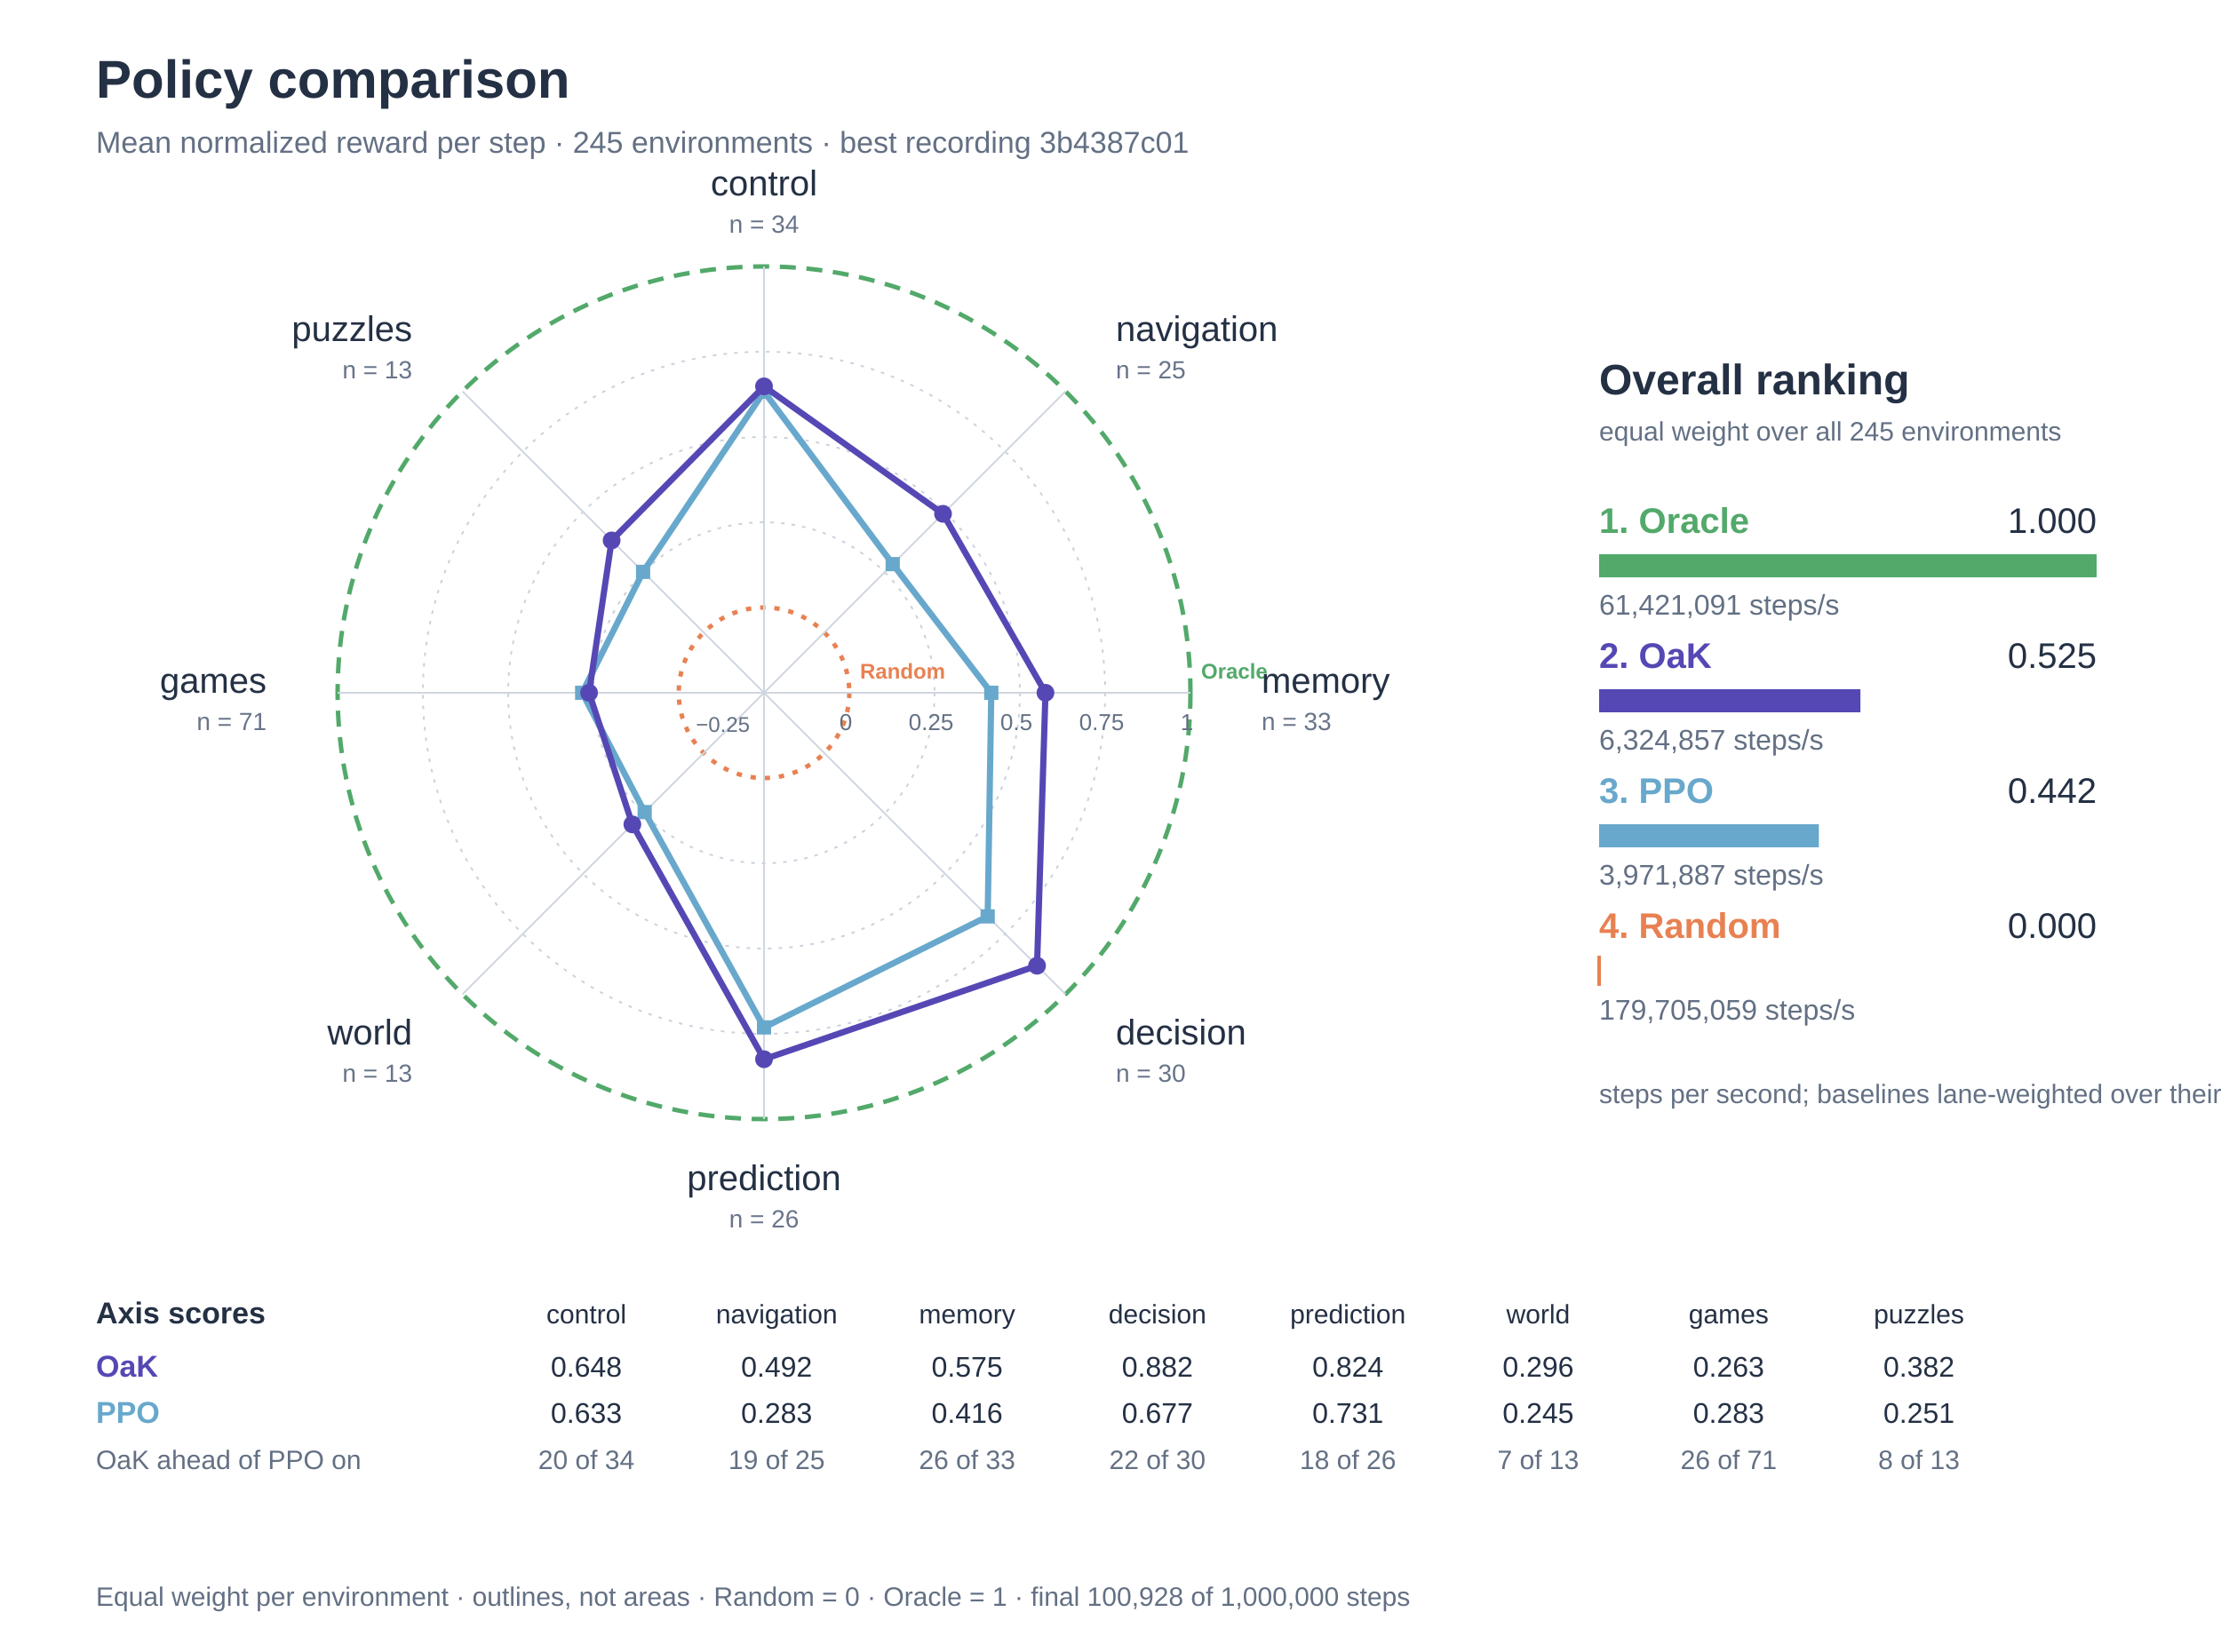
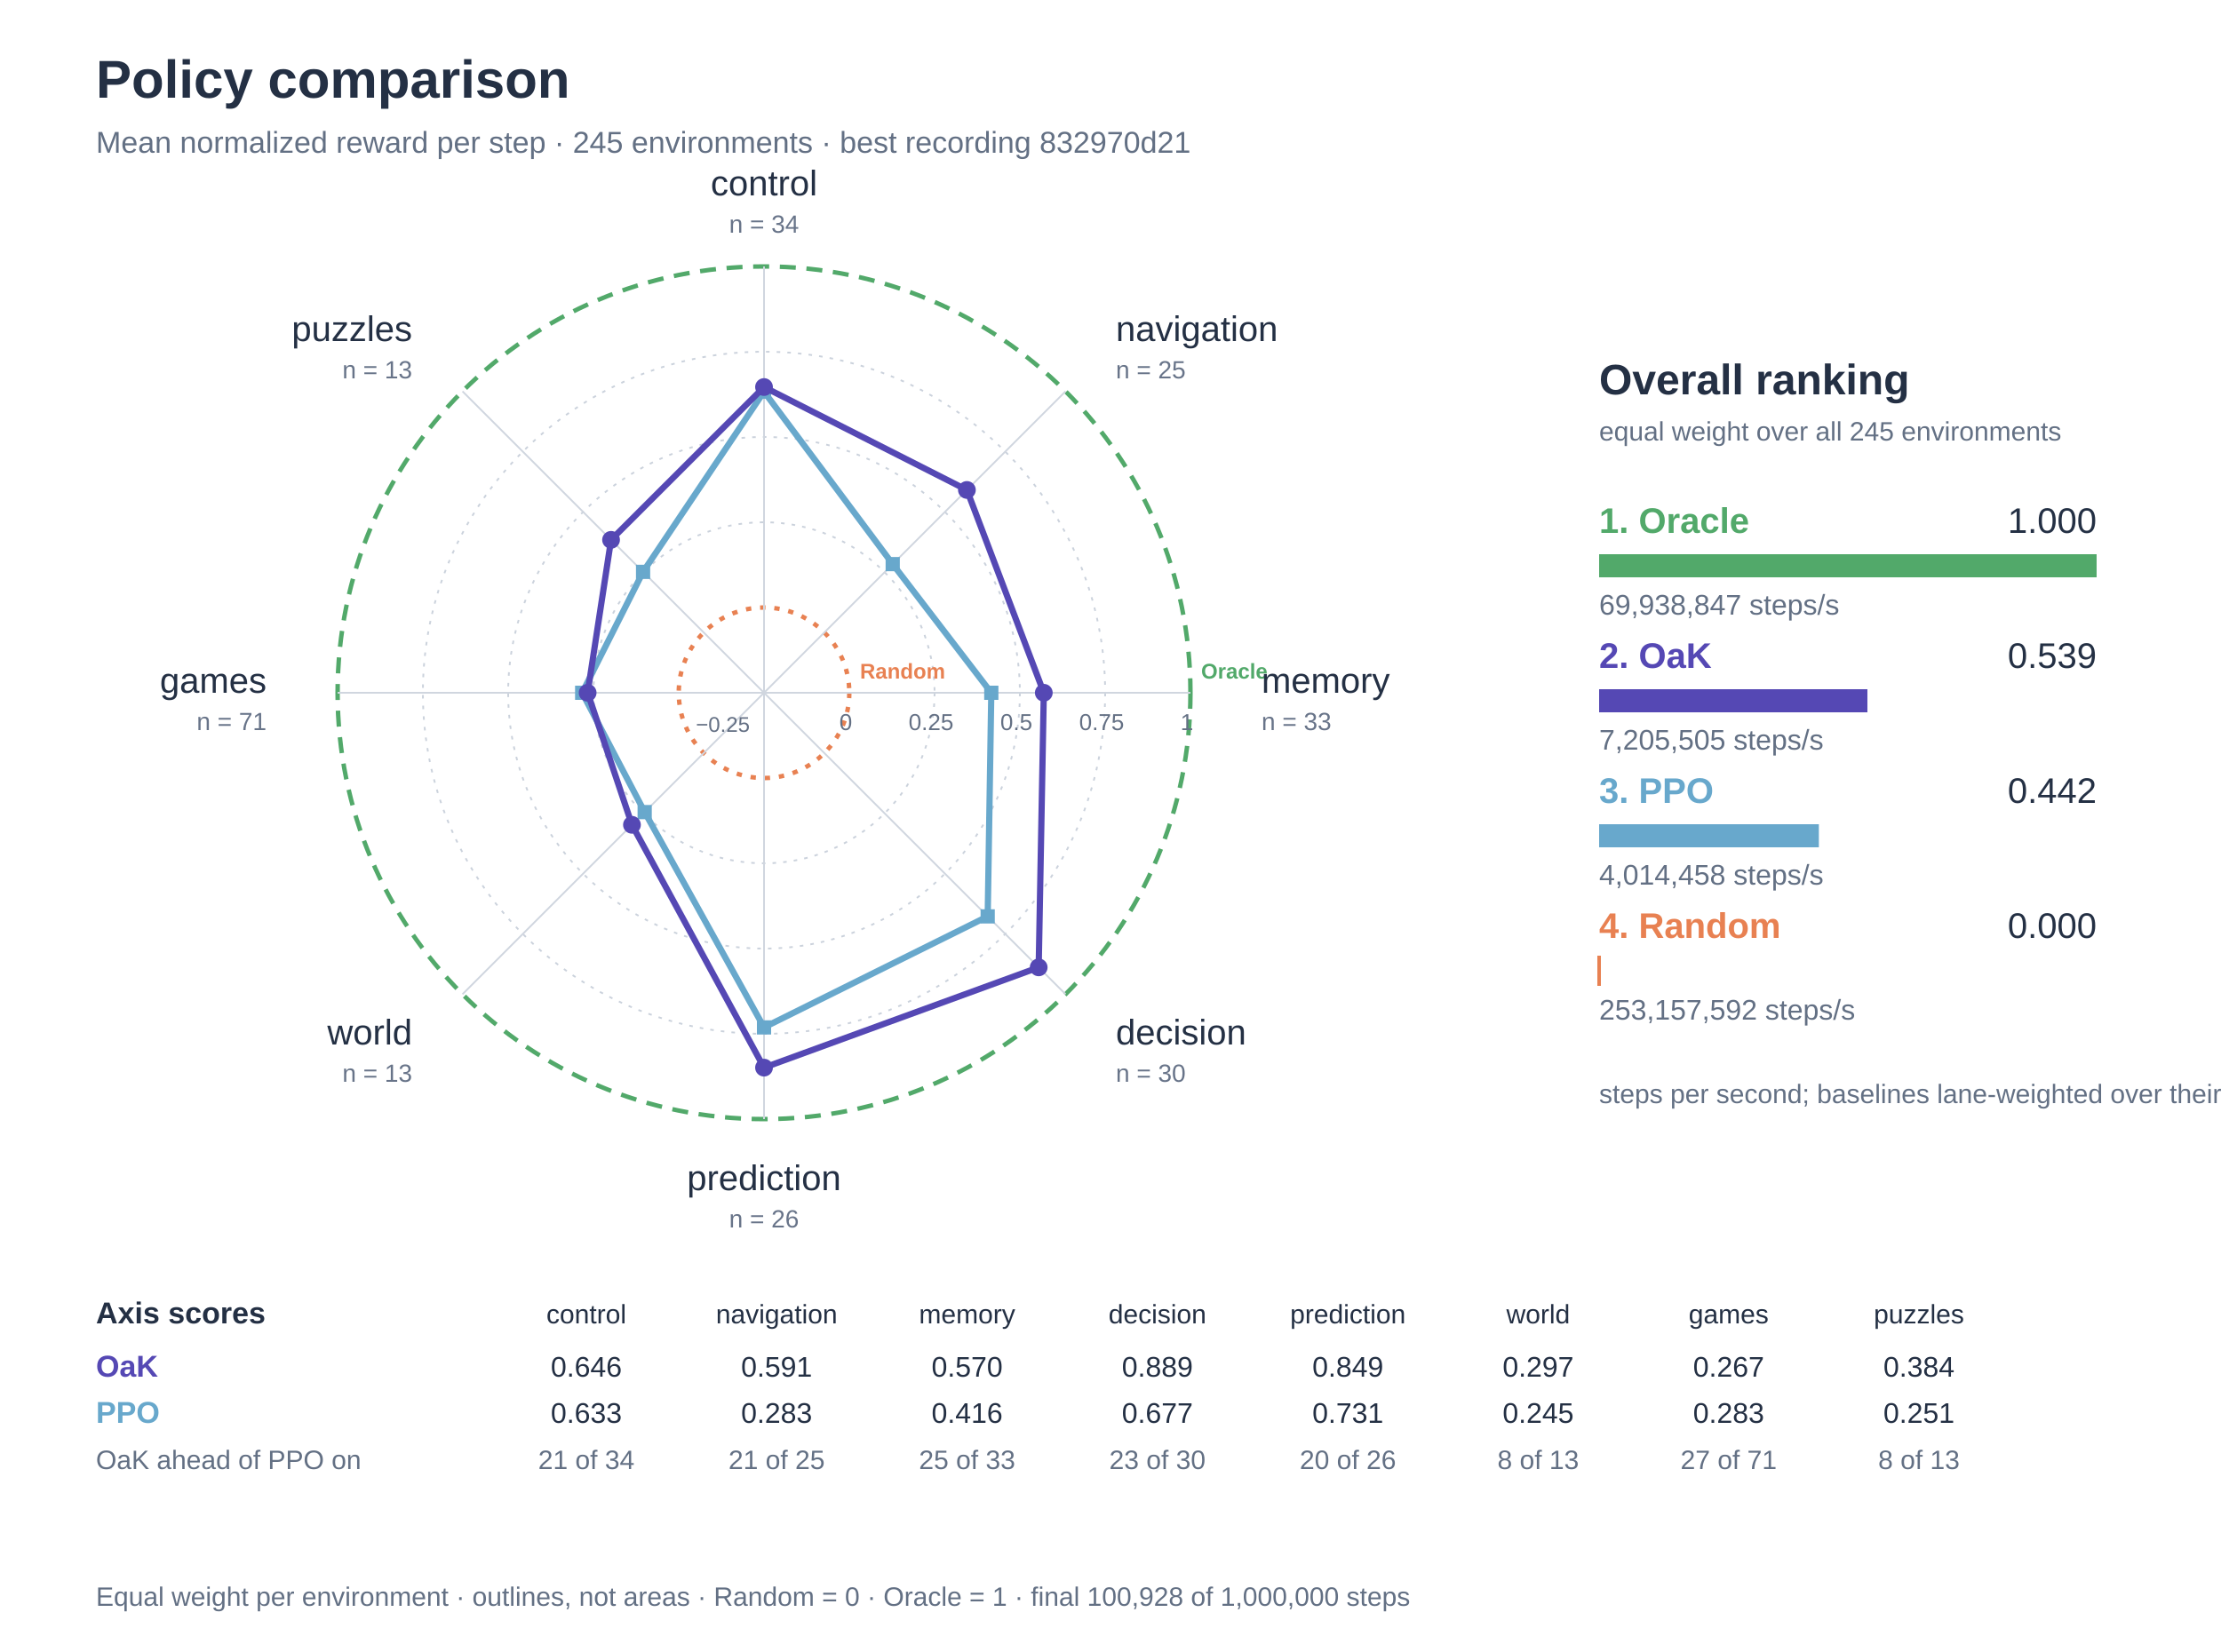
<svg xmlns="http://www.w3.org/2000/svg" width="1250" height="930" viewBox="0 0 1250 930" role="img" aria-labelledby="title desc">
  <rect width="1250" height="930" fill="#ffffff" />
  <g font-family="Arial, Helvetica, sans-serif" fill="#243044">
    <text x="54.0" y="55.0" font-size="30" fill="#243044" text-anchor="start" font-weight="600">Policy comparison</text>
-     <text x="54.0" y="86.0" font-size="17" fill="#637084" text-anchor="start" font-weight="400">Mean normalized reward per step · 245 environments · best recording 3b4387c01</text>
+     <text x="54.0" y="86.0" font-size="17" fill="#637084" text-anchor="start" font-weight="400">Mean normalized reward per step · 245 environments · best recording 832970d21</text>
    <circle cx="430" cy="390" r="96.0" fill="none" stroke="#cbd2dc" stroke-width="1" stroke-dasharray="2 4" />
    <circle cx="430" cy="390" r="144.0" fill="none" stroke="#cbd2dc" stroke-width="1" stroke-dasharray="2 4" />
    <circle cx="430" cy="390" r="192.0" fill="none" stroke="#cbd2dc" stroke-width="1" stroke-dasharray="2 4" />
    <circle cx="430" cy="390" r="48.0" fill="none" stroke="#e88152" stroke-width="2.5" stroke-dasharray="3 5" />
    <circle cx="430" cy="390" r="240.0" fill="none" stroke="#52a96a" stroke-width="2.5" stroke-dasharray="9 6" />
    <path d="M 430 390 L 430.00 150.00" stroke="#d0d6df" stroke-width="1" />
    <path d="M 430 390 L 599.71 220.29" stroke="#d0d6df" stroke-width="1" />
    <path d="M 430 390 L 670.00 390.00" stroke="#d0d6df" stroke-width="1" />
    <path d="M 430 390 L 599.71 559.71" stroke="#d0d6df" stroke-width="1" />
    <path d="M 430 390 L 430.00 630.00" stroke="#d0d6df" stroke-width="1" />
    <path d="M 430 390 L 260.29 559.71" stroke="#d0d6df" stroke-width="1" />
    <path d="M 430 390 L 190.00 390.00" stroke="#d0d6df" stroke-width="1" />
    <path d="M 430 390 L 260.29 220.29" stroke="#d0d6df" stroke-width="1" />
    <polygon points="430.00,220.48 502.43,317.57 557.91,390.00 555.88,515.88 430.00,578.38 362.83,457.17 327.65,390.00 361.93,321.93" fill="none" stroke="#68a8cc" stroke-width="3.5" stroke-linejoin="round" />
    <rect x="426.00" y="216.48" width="8" height="8" fill="#68a8cc" />
    <rect x="498.43" y="313.57" width="8" height="8" fill="#68a8cc" />
    <rect x="553.91" y="386.00" width="8" height="8" fill="#68a8cc" />
    <rect x="551.88" y="511.88" width="8" height="8" fill="#68a8cc" />
    <rect x="426.00" y="574.38" width="8" height="8" fill="#68a8cc" />
    <rect x="358.83" y="453.17" width="8" height="8" fill="#68a8cc" />
    <rect x="323.65" y="386.00" width="8" height="8" fill="#68a8cc" />
    <rect x="357.93" y="317.93" width="8" height="8" fill="#68a8cc" />
-     <polygon points="430.00,217.52 530.74,289.26 588.40,390.00 583.66,543.66 430.00,596.30 355.90,464.10 331.54,390.00 344.23,304.23" fill="none" stroke="#5548b4" stroke-width="3.5" stroke-linejoin="round" />
-     <circle cx="430.00" cy="217.52" r="5" fill="#5548b4" />
-     <circle cx="530.74" cy="289.26" r="5" fill="#5548b4" />
-     <circle cx="588.40" cy="390.00" r="5" fill="#5548b4" />
-     <circle cx="583.66" cy="543.66" r="5" fill="#5548b4" />
-     <circle cx="430.00" cy="596.30" r="5" fill="#5548b4" />
-     <circle cx="355.90" cy="464.10" r="5" fill="#5548b4" />
-     <circle cx="331.54" cy="390.00" r="5" fill="#5548b4" />
-     <circle cx="344.23" cy="304.23" r="5" fill="#5548b4" />
+     <polygon points="430.00,217.88 544.18,275.82 587.46,390.00 584.58,544.58 430.00,601.03 355.67,464.33 330.73,390.00 343.91,303.91" fill="none" stroke="#5548b4" stroke-width="3.5" stroke-linejoin="round" />
+     <circle cx="430.00" cy="217.88" r="5" fill="#5548b4" />
+     <circle cx="544.18" cy="275.82" r="5" fill="#5548b4" />
+     <circle cx="587.46" cy="390.00" r="5" fill="#5548b4" />
+     <circle cx="584.58" cy="544.58" r="5" fill="#5548b4" />
+     <circle cx="430.00" cy="601.03" r="5" fill="#5548b4" />
+     <circle cx="355.67" cy="464.33" r="5" fill="#5548b4" />
+     <circle cx="330.73" cy="390.00" r="5" fill="#5548b4" />
+     <circle cx="343.91" cy="303.91" r="5" fill="#5548b4" />
    <text x="476.0" y="411.0" font-size="13" fill="#647084" text-anchor="middle" font-weight="400">0</text>
    <text x="524.0" y="411.0" font-size="13" fill="#647084" text-anchor="middle" font-weight="400">0.25</text>
    <text x="572.0" y="411.0" font-size="13" fill="#647084" text-anchor="middle" font-weight="400">0.5</text>
    <text x="620.0" y="411.0" font-size="13" fill="#647084" text-anchor="middle" font-weight="400">0.75</text>
    <text x="668.0" y="411.0" font-size="13" fill="#647084" text-anchor="middle" font-weight="400">1</text>
    <text x="422.0" y="412.0" font-size="12" fill="#647084" text-anchor="end" font-weight="400">−0.25</text>
    <text x="484.0" y="382.0" font-size="12" fill="#e88152" text-anchor="start" font-weight="600">Random</text>
    <text x="676.0" y="382.0" font-size="12" fill="#52a96a" text-anchor="start" font-weight="600">Oracle</text>
    <text x="430.0" y="110.0" font-size="20" fill="#243044" text-anchor="middle" font-weight="400">control</text>
    <text x="430.0" y="131.0" font-size="14" fill="#687489" text-anchor="middle" font-weight="400">n = 34</text>
    <text x="628.0" y="192.0" font-size="20" fill="#243044" text-anchor="start" font-weight="400">navigation</text>
    <text x="628.0" y="213.0" font-size="14" fill="#687489" text-anchor="start" font-weight="400">n = 25</text>
    <text x="710.0" y="390.0" font-size="20" fill="#243044" text-anchor="start" font-weight="400">memory</text>
    <text x="710.0" y="411.0" font-size="14" fill="#687489" text-anchor="start" font-weight="400">n = 33</text>
    <text x="628.0" y="588.0" font-size="20" fill="#243044" text-anchor="start" font-weight="400">decision</text>
    <text x="628.0" y="609.0" font-size="14" fill="#687489" text-anchor="start" font-weight="400">n = 30</text>
    <text x="430.0" y="670.0" font-size="20" fill="#243044" text-anchor="middle" font-weight="400">prediction</text>
    <text x="430.0" y="691.0" font-size="14" fill="#687489" text-anchor="middle" font-weight="400">n = 26</text>
    <text x="232.0" y="588.0" font-size="20" fill="#243044" text-anchor="end" font-weight="400">world</text>
    <text x="232.0" y="609.0" font-size="14" fill="#687489" text-anchor="end" font-weight="400">n = 13</text>
    <text x="150.0" y="390.0" font-size="20" fill="#243044" text-anchor="end" font-weight="400">games</text>
    <text x="150.0" y="411.0" font-size="14" fill="#687489" text-anchor="end" font-weight="400">n = 71</text>
    <text x="232.0" y="192.0" font-size="20" fill="#243044" text-anchor="end" font-weight="400">puzzles</text>
    <text x="232.0" y="213.0" font-size="14" fill="#687489" text-anchor="end" font-weight="400">n = 13</text>
    <text x="900.0" y="222.0" font-size="24" fill="#243044" text-anchor="start" font-weight="600">Overall ranking</text>
    <text x="900.0" y="248.0" font-size="15" fill="#637084" text-anchor="start" font-weight="400">equal weight over all 245 environments</text>
    <text x="900.0" y="300.0" font-size="20" fill="#52a96a" text-anchor="start" font-weight="600">1. Oracle</text>
    <text x="1180.0" y="300.0" font-size="20" fill="#243044" text-anchor="end" font-weight="400">1.000</text>
    <rect x="900" y="312" width="280.00" height="13" fill="#52a96a" />
-     <text x="900.0" y="346.0" font-size="16" fill="#637084" text-anchor="start" font-weight="400">61,421,091 steps/s</text>
+     <text x="900.0" y="346.0" font-size="16" fill="#637084" text-anchor="start" font-weight="400">69,938,847 steps/s</text>
    <text x="900.0" y="376.0" font-size="20" fill="#5548b4" text-anchor="start" font-weight="600">2. OaK</text>
-     <text x="1180.0" y="376.0" font-size="20" fill="#243044" text-anchor="end" font-weight="400">0.525</text>
-     <rect x="900" y="388" width="147.06" height="13" fill="#5548b4" />
-     <text x="900.0" y="422.0" font-size="16" fill="#637084" text-anchor="start" font-weight="400">6,324,857 steps/s</text>
+     <text x="1180.0" y="376.0" font-size="20" fill="#243044" text-anchor="end" font-weight="400">0.539</text>
+     <rect x="900" y="388" width="151.00" height="13" fill="#5548b4" />
+     <text x="900.0" y="422.0" font-size="16" fill="#637084" text-anchor="start" font-weight="400">7,205,505 steps/s</text>
    <text x="900.0" y="452.0" font-size="20" fill="#68a8cc" text-anchor="start" font-weight="600">3. PPO</text>
    <text x="1180.0" y="452.0" font-size="20" fill="#243044" text-anchor="end" font-weight="400">0.442</text>
    <rect x="900" y="464" width="123.67" height="13" fill="#68a8cc" />
-     <text x="900.0" y="498.0" font-size="16" fill="#637084" text-anchor="start" font-weight="400">3,971,887 steps/s</text>
+     <text x="900.0" y="498.0" font-size="16" fill="#637084" text-anchor="start" font-weight="400">4,014,458 steps/s</text>
    <text x="900.0" y="528.0" font-size="20" fill="#e88152" text-anchor="start" font-weight="600">4. Random</text>
    <text x="1180.0" y="528.0" font-size="20" fill="#243044" text-anchor="end" font-weight="400">0.000</text>
    <path d="M 900 538 v 17" stroke="#e88152" stroke-width="2" />
-     <text x="900.0" y="574.0" font-size="16" fill="#637084" text-anchor="start" font-weight="400">179,705,059 steps/s</text>
+     <text x="900.0" y="574.0" font-size="16" fill="#637084" text-anchor="start" font-weight="400">253,157,592 steps/s</text>
    <text x="900.0" y="621.0" font-size="15" fill="#637084" text-anchor="start" font-weight="400">steps per second; baselines lane-weighted over their recordings</text>
    <text x="54.0" y="745.0" font-size="17" fill="#243044" text-anchor="start" font-weight="600">Axis scores</text>
    <text x="330.0" y="745.0" font-size="15" fill="#243044" text-anchor="middle" font-weight="400">control</text>
    <text x="437.1" y="745.0" font-size="15" fill="#243044" text-anchor="middle" font-weight="400">navigation</text>
    <text x="544.3" y="745.0" font-size="15" fill="#243044" text-anchor="middle" font-weight="400">memory</text>
    <text x="651.4" y="745.0" font-size="15" fill="#243044" text-anchor="middle" font-weight="400">decision</text>
    <text x="758.6" y="745.0" font-size="15" fill="#243044" text-anchor="middle" font-weight="400">prediction</text>
    <text x="865.7" y="745.0" font-size="15" fill="#243044" text-anchor="middle" font-weight="400">world</text>
    <text x="972.9" y="745.0" font-size="15" fill="#243044" text-anchor="middle" font-weight="400">games</text>
    <text x="1080.0" y="745.0" font-size="15" fill="#243044" text-anchor="middle" font-weight="400">puzzles</text>
    <text x="54.0" y="775.0" font-size="17" fill="#5548b4" text-anchor="start" font-weight="600">OaK</text>
-     <text x="330.0" y="775.0" font-size="16" fill="#243044" text-anchor="middle" font-weight="400">0.648</text>
-     <text x="437.1" y="775.0" font-size="16" fill="#243044" text-anchor="middle" font-weight="400">0.492</text>
-     <text x="544.3" y="775.0" font-size="16" fill="#243044" text-anchor="middle" font-weight="400">0.575</text>
-     <text x="651.4" y="775.0" font-size="16" fill="#243044" text-anchor="middle" font-weight="400">0.882</text>
-     <text x="758.6" y="775.0" font-size="16" fill="#243044" text-anchor="middle" font-weight="400">0.824</text>
-     <text x="865.7" y="775.0" font-size="16" fill="#243044" text-anchor="middle" font-weight="400">0.296</text>
-     <text x="972.9" y="775.0" font-size="16" fill="#243044" text-anchor="middle" font-weight="400">0.263</text>
-     <text x="1080.0" y="775.0" font-size="16" fill="#243044" text-anchor="middle" font-weight="400">0.382</text>
+     <text x="330.0" y="775.0" font-size="16" fill="#243044" text-anchor="middle" font-weight="400">0.646</text>
+     <text x="437.1" y="775.0" font-size="16" fill="#243044" text-anchor="middle" font-weight="400">0.591</text>
+     <text x="544.3" y="775.0" font-size="16" fill="#243044" text-anchor="middle" font-weight="400">0.570</text>
+     <text x="651.4" y="775.0" font-size="16" fill="#243044" text-anchor="middle" font-weight="400">0.889</text>
+     <text x="758.6" y="775.0" font-size="16" fill="#243044" text-anchor="middle" font-weight="400">0.849</text>
+     <text x="865.7" y="775.0" font-size="16" fill="#243044" text-anchor="middle" font-weight="400">0.297</text>
+     <text x="972.9" y="775.0" font-size="16" fill="#243044" text-anchor="middle" font-weight="400">0.267</text>
+     <text x="1080.0" y="775.0" font-size="16" fill="#243044" text-anchor="middle" font-weight="400">0.384</text>
    <text x="54.0" y="801.0" font-size="17" fill="#68a8cc" text-anchor="start" font-weight="600">PPO</text>
    <text x="330.0" y="801.0" font-size="16" fill="#243044" text-anchor="middle" font-weight="400">0.633</text>
    <text x="437.1" y="801.0" font-size="16" fill="#243044" text-anchor="middle" font-weight="400">0.283</text>
    <text x="544.3" y="801.0" font-size="16" fill="#243044" text-anchor="middle" font-weight="400">0.416</text>
    <text x="651.4" y="801.0" font-size="16" fill="#243044" text-anchor="middle" font-weight="400">0.677</text>
    <text x="758.6" y="801.0" font-size="16" fill="#243044" text-anchor="middle" font-weight="400">0.731</text>
    <text x="865.7" y="801.0" font-size="16" fill="#243044" text-anchor="middle" font-weight="400">0.245</text>
    <text x="972.9" y="801.0" font-size="16" fill="#243044" text-anchor="middle" font-weight="400">0.283</text>
    <text x="1080.0" y="801.0" font-size="16" fill="#243044" text-anchor="middle" font-weight="400">0.251</text>
    <text x="54.0" y="827.0" font-size="15" fill="#637084" text-anchor="start" font-weight="400">OaK ahead of PPO on</text>
-     <text x="330.0" y="827.0" font-size="15" fill="#637084" text-anchor="middle" font-weight="400">20 of 34</text>
-     <text x="437.1" y="827.0" font-size="15" fill="#637084" text-anchor="middle" font-weight="400">19 of 25</text>
-     <text x="544.3" y="827.0" font-size="15" fill="#637084" text-anchor="middle" font-weight="400">26 of 33</text>
-     <text x="651.4" y="827.0" font-size="15" fill="#637084" text-anchor="middle" font-weight="400">22 of 30</text>
-     <text x="758.6" y="827.0" font-size="15" fill="#637084" text-anchor="middle" font-weight="400">18 of 26</text>
-     <text x="865.7" y="827.0" font-size="15" fill="#637084" text-anchor="middle" font-weight="400">7 of 13</text>
-     <text x="972.9" y="827.0" font-size="15" fill="#637084" text-anchor="middle" font-weight="400">26 of 71</text>
+     <text x="330.0" y="827.0" font-size="15" fill="#637084" text-anchor="middle" font-weight="400">21 of 34</text>
+     <text x="437.1" y="827.0" font-size="15" fill="#637084" text-anchor="middle" font-weight="400">21 of 25</text>
+     <text x="544.3" y="827.0" font-size="15" fill="#637084" text-anchor="middle" font-weight="400">25 of 33</text>
+     <text x="651.4" y="827.0" font-size="15" fill="#637084" text-anchor="middle" font-weight="400">23 of 30</text>
+     <text x="758.6" y="827.0" font-size="15" fill="#637084" text-anchor="middle" font-weight="400">20 of 26</text>
+     <text x="865.7" y="827.0" font-size="15" fill="#637084" text-anchor="middle" font-weight="400">8 of 13</text>
+     <text x="972.9" y="827.0" font-size="15" fill="#637084" text-anchor="middle" font-weight="400">27 of 71</text>
    <text x="1080.0" y="827.0" font-size="15" fill="#637084" text-anchor="middle" font-weight="400">8 of 13</text>
    <text x="54.0" y="904.0" font-size="15" fill="#637084" text-anchor="start" font-weight="400">Equal weight per environment · outlines, not areas · Random = 0 · Oracle = 1 · final 100,928 of 1,000,000 steps</text>
  </g>
</svg>
